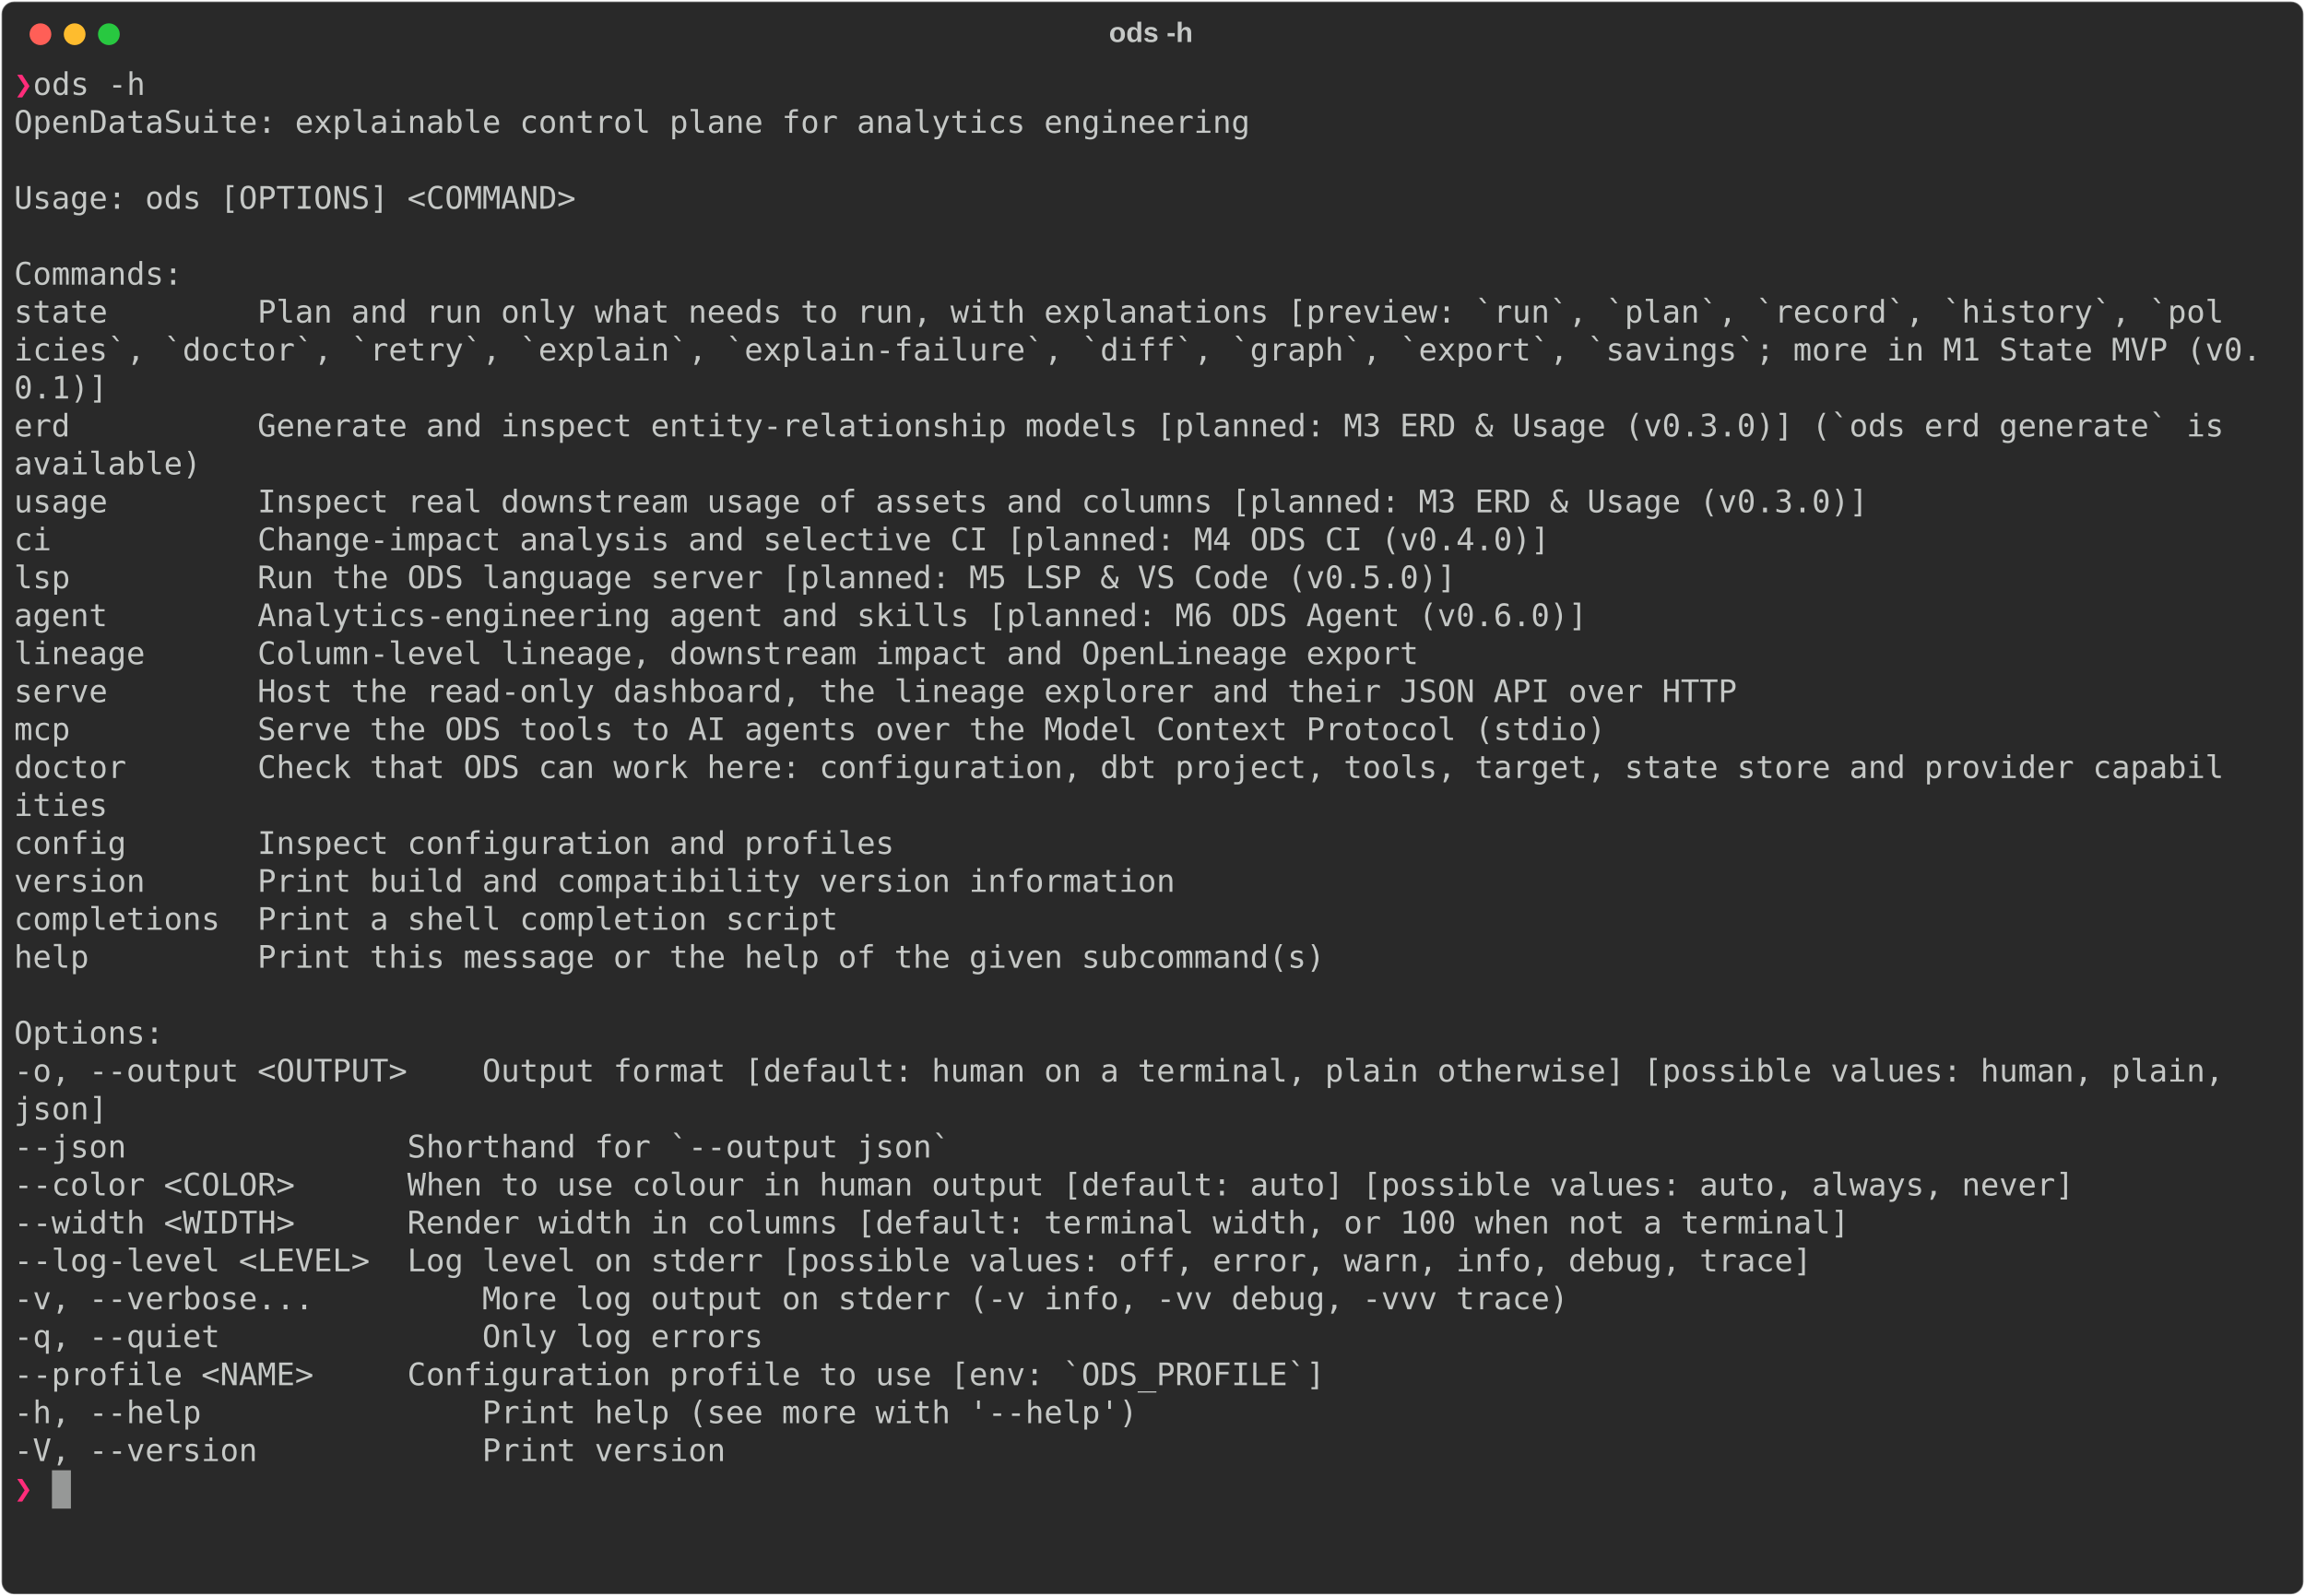
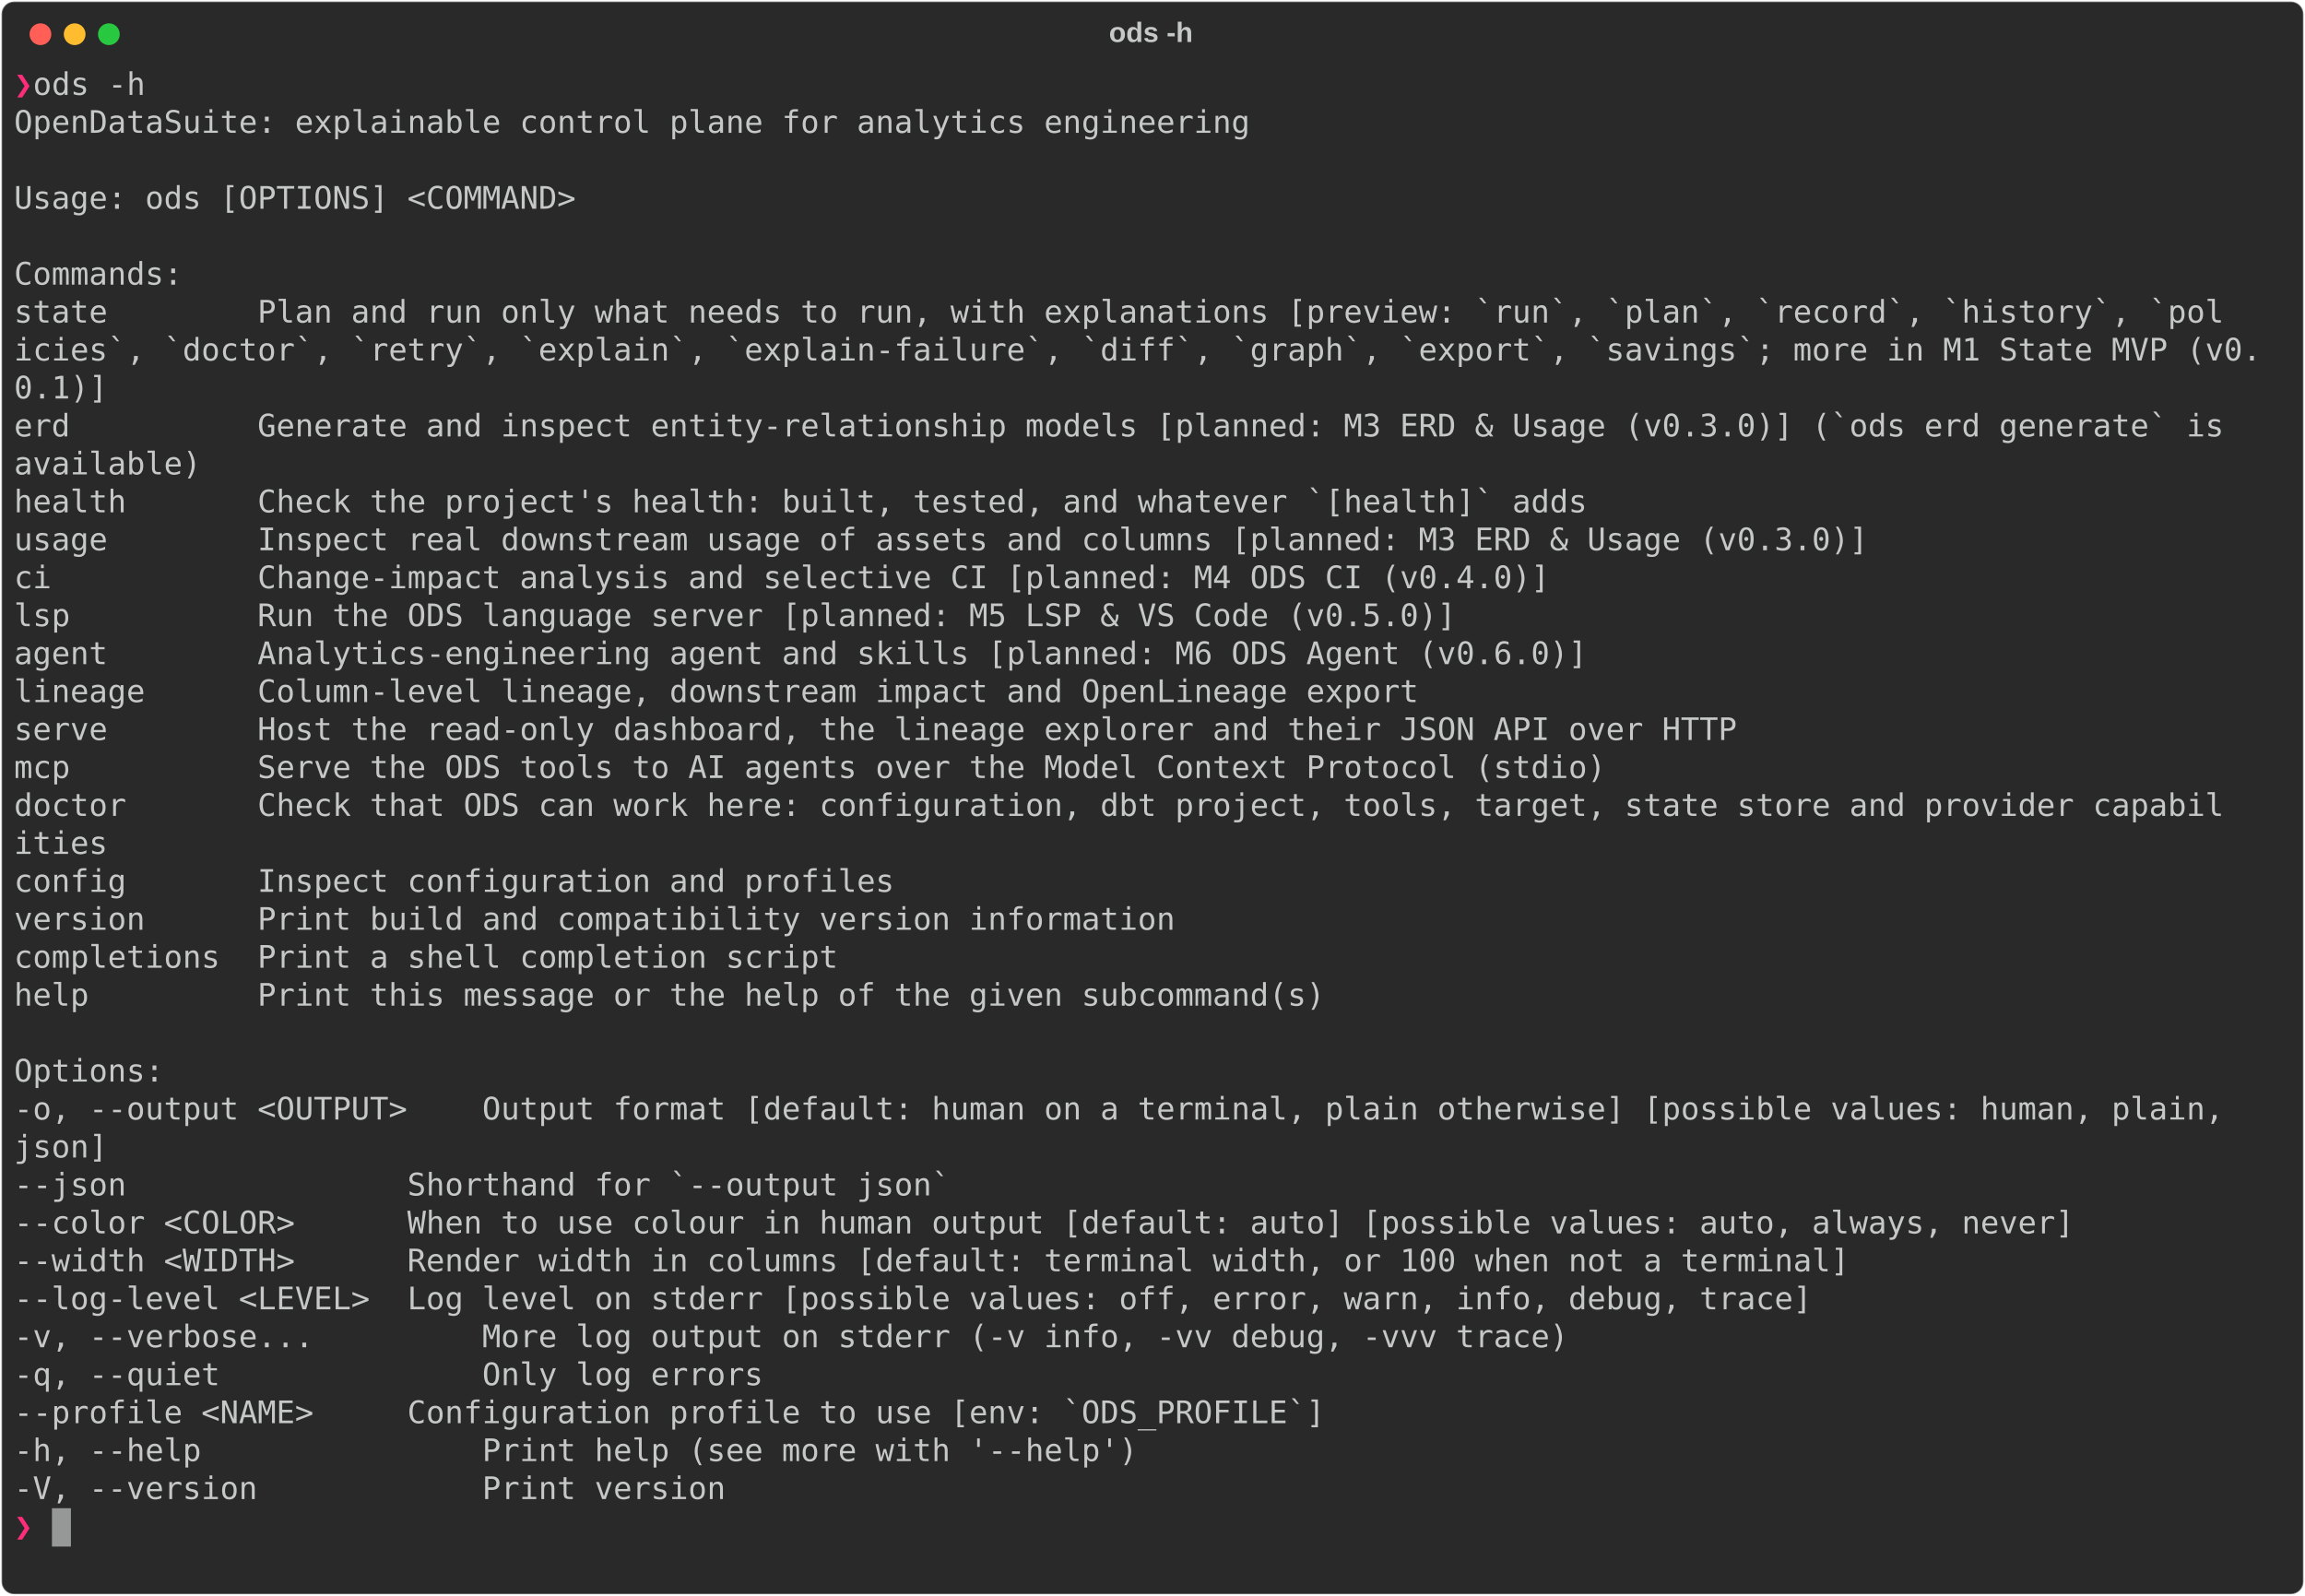
<svg xmlns="http://www.w3.org/2000/svg" class="rich-terminal" viewBox="0 0 1482 1026.0">
  <style>

    @font-face {
        font-family: "Fira Code";
        src: local("FiraCode-Regular"),
                url("https://cdnjs.cloudflare.com/ajax/libs/firacode/6.2.0/woff2/FiraCode-Regular.woff2") format("woff2"),
                url("https://cdnjs.cloudflare.com/ajax/libs/firacode/6.2.0/woff/FiraCode-Regular.woff") format("woff");
        font-style: normal;
        font-weight: 400;
    }
    @font-face {
        font-family: "Fira Code";
        src: local("FiraCode-Bold"),
                url("https://cdnjs.cloudflare.com/ajax/libs/firacode/6.2.0/woff2/FiraCode-Bold.woff2") format("woff2"),
                url("https://cdnjs.cloudflare.com/ajax/libs/firacode/6.2.0/woff/FiraCode-Bold.woff") format("woff");
        font-style: bold;
        font-weight: 700;
    }

    .rich-record-matrix {
        font-family: Fira Code, monospace;
        font-size: 20px;
        line-height: 24.4px;
        font-variant-east-asian: full-width;
    }

    .rich-record-title {
        font-size: 18px;
        font-weight: bold;
        font-family: arial;
    }

    .rich-record-r1 { fill: #ff2c7a;font-weight: bold }
.rich-record-r2 { fill: #c5c8c6 }
    </style>
  <defs>
    <clipPath id="rich-record-clip-terminal">
      <rect x="0" y="0" width="1463.0" height="975.0" />
    </clipPath>
    <clipPath id="rich-record-line-0">
      <rect x="0" y="1.5" width="1464" height="24.65" />
    </clipPath>
    <clipPath id="rich-record-line-1">
      <rect x="0" y="25.9" width="1464" height="24.65" />
    </clipPath>
    <clipPath id="rich-record-line-2">
      <rect x="0" y="50.3" width="1464" height="24.65" />
    </clipPath>
    <clipPath id="rich-record-line-3">
      <rect x="0" y="74.7" width="1464" height="24.65" />
    </clipPath>
    <clipPath id="rich-record-line-4">
      <rect x="0" y="99.1" width="1464" height="24.65" />
    </clipPath>
    <clipPath id="rich-record-line-5">
      <rect x="0" y="123.5" width="1464" height="24.65" />
    </clipPath>
    <clipPath id="rich-record-line-6">
      <rect x="0" y="147.9" width="1464" height="24.65" />
    </clipPath>
    <clipPath id="rich-record-line-7">
      <rect x="0" y="172.3" width="1464" height="24.65" />
    </clipPath>
    <clipPath id="rich-record-line-8">
      <rect x="0" y="196.7" width="1464" height="24.65" />
    </clipPath>
    <clipPath id="rich-record-line-9">
      <rect x="0" y="221.1" width="1464" height="24.65" />
    </clipPath>
    <clipPath id="rich-record-line-10">
      <rect x="0" y="245.5" width="1464" height="24.65" />
    </clipPath>
    <clipPath id="rich-record-line-11">
      <rect x="0" y="269.9" width="1464" height="24.65" />
    </clipPath>
    <clipPath id="rich-record-line-12">
      <rect x="0" y="294.3" width="1464" height="24.65" />
    </clipPath>
    <clipPath id="rich-record-line-13">
      <rect x="0" y="318.7" width="1464" height="24.65" />
    </clipPath>
    <clipPath id="rich-record-line-14">
      <rect x="0" y="343.1" width="1464" height="24.65" />
    </clipPath>
    <clipPath id="rich-record-line-15">
      <rect x="0" y="367.5" width="1464" height="24.65" />
    </clipPath>
    <clipPath id="rich-record-line-16">
      <rect x="0" y="391.9" width="1464" height="24.65" />
    </clipPath>
    <clipPath id="rich-record-line-17">
      <rect x="0" y="416.3" width="1464" height="24.65" />
    </clipPath>
    <clipPath id="rich-record-line-18">
      <rect x="0" y="440.7" width="1464" height="24.65" />
    </clipPath>
    <clipPath id="rich-record-line-19">
      <rect x="0" y="465.1" width="1464" height="24.65" />
    </clipPath>
    <clipPath id="rich-record-line-20">
      <rect x="0" y="489.5" width="1464" height="24.65" />
    </clipPath>
    <clipPath id="rich-record-line-21">
      <rect x="0" y="513.9" width="1464" height="24.65" />
    </clipPath>
    <clipPath id="rich-record-line-22">
      <rect x="0" y="538.3" width="1464" height="24.65" />
    </clipPath>
    <clipPath id="rich-record-line-23">
      <rect x="0" y="562.7" width="1464" height="24.65" />
    </clipPath>
    <clipPath id="rich-record-line-24">
      <rect x="0" y="587.1" width="1464" height="24.65" />
    </clipPath>
    <clipPath id="rich-record-line-25">
      <rect x="0" y="611.5" width="1464" height="24.65" />
    </clipPath>
    <clipPath id="rich-record-line-26">
      <rect x="0" y="635.9" width="1464" height="24.65" />
    </clipPath>
    <clipPath id="rich-record-line-27">
      <rect x="0" y="660.3" width="1464" height="24.65" />
    </clipPath>
    <clipPath id="rich-record-line-28">
      <rect x="0" y="684.7" width="1464" height="24.65" />
    </clipPath>
    <clipPath id="rich-record-line-29">
      <rect x="0" y="709.1" width="1464" height="24.65" />
    </clipPath>
    <clipPath id="rich-record-line-30">
      <rect x="0" y="733.5" width="1464" height="24.65" />
    </clipPath>
    <clipPath id="rich-record-line-31">
      <rect x="0" y="757.9" width="1464" height="24.65" />
    </clipPath>
    <clipPath id="rich-record-line-32">
      <rect x="0" y="782.3" width="1464" height="24.65" />
    </clipPath>
    <clipPath id="rich-record-line-33">
      <rect x="0" y="806.7" width="1464" height="24.65" />
    </clipPath>
    <clipPath id="rich-record-line-34">
      <rect x="0" y="831.1" width="1464" height="24.65" />
    </clipPath>
    <clipPath id="rich-record-line-35">
      <rect x="0" y="855.5" width="1464" height="24.65" />
    </clipPath>
    <clipPath id="rich-record-line-36">
      <rect x="0" y="879.9" width="1464" height="24.65" />
    </clipPath>
    <clipPath id="rich-record-line-37">
      <rect x="0" y="904.3" width="1464" height="24.65" />
    </clipPath>
    <clipPath id="rich-record-line-38">
      <rect x="0" y="928.7" width="1464" height="24.65" />
    </clipPath>
  </defs>
  <rect fill="#292929" stroke="rgba(255,255,255,0.35)" stroke-width="1" x="1" y="1" width="1480" height="1024" rx="8" />
  <text class="rich-record-title" fill="#c5c8c6" text-anchor="middle" x="740" y="27">ods -h</text>
  <g transform="translate(26,22)">
    <circle cx="0" cy="0" r="7" fill="#ff5f57" />
    <circle cx="22" cy="0" r="7" fill="#febc2e" />
    <circle cx="44" cy="0" r="7" fill="#28c840" />
  </g>
  <g transform="translate(9, 41)" clip-path="url(#rich-record-clip-terminal)">
    <g class="rich-record-matrix">
      <text class="rich-record-r1" x="0" y="20" textLength="12.2" clip-path="url(#rich-record-line-0)">❯</text>
      <text class="rich-record-r2" x="12.2" y="20" textLength="1451.8" clip-path="url(#rich-record-line-0)"> ods -h                                                                                                                </text>
      <text class="rich-record-r2" x="1464" y="20" textLength="12.2" clip-path="url(#rich-record-line-0)">
</text>
      <text class="rich-record-r2" x="0" y="44.4" textLength="1464" clip-path="url(#rich-record-line-1)">OpenDataSuite: explainable control plane for analytics engineering                                                      </text>
      <text class="rich-record-r2" x="1464" y="44.4" textLength="12.2" clip-path="url(#rich-record-line-1)">
</text>
      <text class="rich-record-r2" x="1464" y="68.8" textLength="12.2" clip-path="url(#rich-record-line-2)">
</text>
      <text class="rich-record-r2" x="0" y="93.2" textLength="1464" clip-path="url(#rich-record-line-3)">Usage: ods [OPTIONS] &lt;COMMAND&gt;                                                                                          </text>
      <text class="rich-record-r2" x="1464" y="93.2" textLength="12.2" clip-path="url(#rich-record-line-3)">
</text>
      <text class="rich-record-r2" x="1464" y="117.6" textLength="12.2" clip-path="url(#rich-record-line-4)">
</text>
      <text class="rich-record-r2" x="0" y="142" textLength="1464" clip-path="url(#rich-record-line-5)">Commands:                                                                                                               </text>
      <text class="rich-record-r2" x="1464" y="142" textLength="12.2" clip-path="url(#rich-record-line-5)">
</text>
      <text class="rich-record-r2" x="0" y="166.4" textLength="1464" clip-path="url(#rich-record-line-6)">  state        Plan and run only what needs to run, with explanations [preview: `run`, `plan`, `record`, `history`, `pol</text>
      <text class="rich-record-r2" x="1464" y="166.4" textLength="12.2" clip-path="url(#rich-record-line-6)">
</text>
      <text class="rich-record-r2" x="0" y="190.8" textLength="1464" clip-path="url(#rich-record-line-7)">icies`, `doctor`, `retry`, `explain`, `explain-failure`, `diff`, `graph`, `export`, `savings`; more in M1 State MVP (v0.</text>
      <text class="rich-record-r2" x="1464" y="190.8" textLength="12.2" clip-path="url(#rich-record-line-7)">
</text>
      <text class="rich-record-r2" x="0" y="215.2" textLength="1464" clip-path="url(#rich-record-line-8)">0.1)]                                                                                                                   </text>
      <text class="rich-record-r2" x="1464" y="215.2" textLength="12.2" clip-path="url(#rich-record-line-8)">
</text>
      <text class="rich-record-r2" x="0" y="239.6" textLength="1464" clip-path="url(#rich-record-line-9)">  erd          Generate and inspect entity-relationship models [planned: M3 ERD &amp; Usage (v0.3.0)] (`ods erd generate` is</text>
      <text class="rich-record-r2" x="1464" y="239.6" textLength="12.2" clip-path="url(#rich-record-line-9)">
</text>
      <text class="rich-record-r2" x="0" y="264" textLength="1464" clip-path="url(#rich-record-line-10)"> available)                                                                                                             </text>
      <text class="rich-record-r2" x="1464" y="264" textLength="12.2" clip-path="url(#rich-record-line-10)">
</text>
-       <text class="rich-record-r2" x="0" y="288.4" textLength="1464" clip-path="url(#rich-record-line-11)">  usage        Inspect real downstream usage of assets and columns [planned: M3 ERD &amp; Usage (v0.3.0)]                   </text>
+       <text class="rich-record-r2" x="0" y="288.4" textLength="1464" clip-path="url(#rich-record-line-11)">  health       Check the project's health: built, tested, and whatever `[health]` adds                                  </text>
      <text class="rich-record-r2" x="1464" y="288.4" textLength="12.2" clip-path="url(#rich-record-line-11)">
</text>
-       <text class="rich-record-r2" x="0" y="312.8" textLength="1464" clip-path="url(#rich-record-line-12)">  ci           Change-impact analysis and selective CI [planned: M4 ODS CI (v0.4.0)]                                    </text>
+       <text class="rich-record-r2" x="0" y="312.8" textLength="1464" clip-path="url(#rich-record-line-12)">  usage        Inspect real downstream usage of assets and columns [planned: M3 ERD &amp; Usage (v0.3.0)]                   </text>
      <text class="rich-record-r2" x="1464" y="312.8" textLength="12.2" clip-path="url(#rich-record-line-12)">
</text>
-       <text class="rich-record-r2" x="0" y="337.2" textLength="1464" clip-path="url(#rich-record-line-13)">  lsp          Run the ODS language server [planned: M5 LSP &amp; VS Code (v0.5.0)]                                         </text>
+       <text class="rich-record-r2" x="0" y="337.2" textLength="1464" clip-path="url(#rich-record-line-13)">  ci           Change-impact analysis and selective CI [planned: M4 ODS CI (v0.4.0)]                                    </text>
      <text class="rich-record-r2" x="1464" y="337.2" textLength="12.2" clip-path="url(#rich-record-line-13)">
</text>
-       <text class="rich-record-r2" x="0" y="361.6" textLength="1464" clip-path="url(#rich-record-line-14)">  agent        Analytics-engineering agent and skills [planned: M6 ODS Agent (v0.6.0)]                                  </text>
+       <text class="rich-record-r2" x="0" y="361.6" textLength="1464" clip-path="url(#rich-record-line-14)">  lsp          Run the ODS language server [planned: M5 LSP &amp; VS Code (v0.5.0)]                                         </text>
      <text class="rich-record-r2" x="1464" y="361.6" textLength="12.2" clip-path="url(#rich-record-line-14)">
</text>
-       <text class="rich-record-r2" x="0" y="386" textLength="1464" clip-path="url(#rich-record-line-15)">  lineage      Column-level lineage, downstream impact and OpenLineage export                                           </text>
+       <text class="rich-record-r2" x="0" y="386" textLength="1464" clip-path="url(#rich-record-line-15)">  agent        Analytics-engineering agent and skills [planned: M6 ODS Agent (v0.6.0)]                                  </text>
      <text class="rich-record-r2" x="1464" y="386" textLength="12.2" clip-path="url(#rich-record-line-15)">
</text>
-       <text class="rich-record-r2" x="0" y="410.4" textLength="1464" clip-path="url(#rich-record-line-16)">  serve        Host the read-only dashboard, the lineage explorer and their JSON API over HTTP                          </text>
+       <text class="rich-record-r2" x="0" y="410.4" textLength="1464" clip-path="url(#rich-record-line-16)">  lineage      Column-level lineage, downstream impact and OpenLineage export                                           </text>
      <text class="rich-record-r2" x="1464" y="410.4" textLength="12.2" clip-path="url(#rich-record-line-16)">
</text>
-       <text class="rich-record-r2" x="0" y="434.8" textLength="1464" clip-path="url(#rich-record-line-17)">  mcp          Serve the ODS tools to AI agents over the Model Context Protocol (stdio)                                 </text>
+       <text class="rich-record-r2" x="0" y="434.8" textLength="1464" clip-path="url(#rich-record-line-17)">  serve        Host the read-only dashboard, the lineage explorer and their JSON API over HTTP                          </text>
      <text class="rich-record-r2" x="1464" y="434.8" textLength="12.2" clip-path="url(#rich-record-line-17)">
</text>
-       <text class="rich-record-r2" x="0" y="459.2" textLength="1464" clip-path="url(#rich-record-line-18)">  doctor       Check that ODS can work here: configuration, dbt project, tools, target, state store and provider capabil</text>
+       <text class="rich-record-r2" x="0" y="459.2" textLength="1464" clip-path="url(#rich-record-line-18)">  mcp          Serve the ODS tools to AI agents over the Model Context Protocol (stdio)                                 </text>
      <text class="rich-record-r2" x="1464" y="459.2" textLength="12.2" clip-path="url(#rich-record-line-18)">
</text>
-       <text class="rich-record-r2" x="0" y="483.6" textLength="1464" clip-path="url(#rich-record-line-19)">ities                                                                                                                   </text>
+       <text class="rich-record-r2" x="0" y="483.6" textLength="1464" clip-path="url(#rich-record-line-19)">  doctor       Check that ODS can work here: configuration, dbt project, tools, target, state store and provider capabil</text>
      <text class="rich-record-r2" x="1464" y="483.6" textLength="12.2" clip-path="url(#rich-record-line-19)">
</text>
-       <text class="rich-record-r2" x="0" y="508" textLength="1464" clip-path="url(#rich-record-line-20)">  config       Inspect configuration and profiles                                                                       </text>
+       <text class="rich-record-r2" x="0" y="508" textLength="1464" clip-path="url(#rich-record-line-20)">ities                                                                                                                   </text>
      <text class="rich-record-r2" x="1464" y="508" textLength="12.2" clip-path="url(#rich-record-line-20)">
</text>
-       <text class="rich-record-r2" x="0" y="532.4" textLength="1464" clip-path="url(#rich-record-line-21)">  version      Print build and compatibility version information                                                        </text>
+       <text class="rich-record-r2" x="0" y="532.4" textLength="1464" clip-path="url(#rich-record-line-21)">  config       Inspect configuration and profiles                                                                       </text>
      <text class="rich-record-r2" x="1464" y="532.4" textLength="12.2" clip-path="url(#rich-record-line-21)">
</text>
-       <text class="rich-record-r2" x="0" y="556.8" textLength="1464" clip-path="url(#rich-record-line-22)">  completions  Print a shell completion script                                                                          </text>
+       <text class="rich-record-r2" x="0" y="556.8" textLength="1464" clip-path="url(#rich-record-line-22)">  version      Print build and compatibility version information                                                        </text>
      <text class="rich-record-r2" x="1464" y="556.8" textLength="12.2" clip-path="url(#rich-record-line-22)">
</text>
-       <text class="rich-record-r2" x="0" y="581.2" textLength="1464" clip-path="url(#rich-record-line-23)">  help         Print this message or the help of the given subcommand(s)                                                </text>
+       <text class="rich-record-r2" x="0" y="581.2" textLength="1464" clip-path="url(#rich-record-line-23)">  completions  Print a shell completion script                                                                          </text>
      <text class="rich-record-r2" x="1464" y="581.2" textLength="12.2" clip-path="url(#rich-record-line-23)">
</text>
+       <text class="rich-record-r2" x="0" y="605.6" textLength="1464" clip-path="url(#rich-record-line-24)">  help         Print this message or the help of the given subcommand(s)                                                </text>
      <text class="rich-record-r2" x="1464" y="605.6" textLength="12.2" clip-path="url(#rich-record-line-24)">
</text>
-       <text class="rich-record-r2" x="0" y="630" textLength="1464" clip-path="url(#rich-record-line-25)">Options:                                                                                                                </text>
      <text class="rich-record-r2" x="1464" y="630" textLength="12.2" clip-path="url(#rich-record-line-25)">
</text>
-       <text class="rich-record-r2" x="0" y="654.4" textLength="1464" clip-path="url(#rich-record-line-26)">  -o, --output &lt;OUTPUT&gt;    Output format [default: human on a terminal, plain otherwise] [possible values: human, plain,</text>
+       <text class="rich-record-r2" x="0" y="654.4" textLength="1464" clip-path="url(#rich-record-line-26)">Options:                                                                                                                </text>
      <text class="rich-record-r2" x="1464" y="654.4" textLength="12.2" clip-path="url(#rich-record-line-26)">
</text>
-       <text class="rich-record-r2" x="0" y="678.8" textLength="1464" clip-path="url(#rich-record-line-27)"> json]                                                                                                                  </text>
+       <text class="rich-record-r2" x="0" y="678.8" textLength="1464" clip-path="url(#rich-record-line-27)">  -o, --output &lt;OUTPUT&gt;    Output format [default: human on a terminal, plain otherwise] [possible values: human, plain,</text>
      <text class="rich-record-r2" x="1464" y="678.8" textLength="12.2" clip-path="url(#rich-record-line-27)">
</text>
-       <text class="rich-record-r2" x="0" y="703.2" textLength="1464" clip-path="url(#rich-record-line-28)">      --json               Shorthand for `--output json`                                                                </text>
+       <text class="rich-record-r2" x="0" y="703.2" textLength="1464" clip-path="url(#rich-record-line-28)"> json]                                                                                                                  </text>
      <text class="rich-record-r2" x="1464" y="703.2" textLength="12.2" clip-path="url(#rich-record-line-28)">
</text>
-       <text class="rich-record-r2" x="0" y="727.6" textLength="1464" clip-path="url(#rich-record-line-29)">      --color &lt;COLOR&gt;      When to use colour in human output [default: auto] [possible values: auto, always, never]    </text>
+       <text class="rich-record-r2" x="0" y="727.6" textLength="1464" clip-path="url(#rich-record-line-29)">      --json               Shorthand for `--output json`                                                                </text>
      <text class="rich-record-r2" x="1464" y="727.6" textLength="12.2" clip-path="url(#rich-record-line-29)">
</text>
-       <text class="rich-record-r2" x="0" y="752" textLength="1464" clip-path="url(#rich-record-line-30)">      --width &lt;WIDTH&gt;      Render width in columns [default: terminal width, or 100 when not a terminal]                </text>
+       <text class="rich-record-r2" x="0" y="752" textLength="1464" clip-path="url(#rich-record-line-30)">      --color &lt;COLOR&gt;      When to use colour in human output [default: auto] [possible values: auto, always, never]    </text>
      <text class="rich-record-r2" x="1464" y="752" textLength="12.2" clip-path="url(#rich-record-line-30)">
</text>
-       <text class="rich-record-r2" x="0" y="776.4" textLength="1464" clip-path="url(#rich-record-line-31)">      --log-level &lt;LEVEL&gt;  Log level on stderr [possible values: off, error, warn, info, debug, trace]                  </text>
+       <text class="rich-record-r2" x="0" y="776.4" textLength="1464" clip-path="url(#rich-record-line-31)">      --width &lt;WIDTH&gt;      Render width in columns [default: terminal width, or 100 when not a terminal]                </text>
      <text class="rich-record-r2" x="1464" y="776.4" textLength="12.2" clip-path="url(#rich-record-line-31)">
</text>
-       <text class="rich-record-r2" x="0" y="800.8" textLength="1464" clip-path="url(#rich-record-line-32)">  -v, --verbose...         More log output on stderr (-v info, -vv debug, -vvv trace)                                   </text>
+       <text class="rich-record-r2" x="0" y="800.8" textLength="1464" clip-path="url(#rich-record-line-32)">      --log-level &lt;LEVEL&gt;  Log level on stderr [possible values: off, error, warn, info, debug, trace]                  </text>
      <text class="rich-record-r2" x="1464" y="800.8" textLength="12.2" clip-path="url(#rich-record-line-32)">
</text>
-       <text class="rich-record-r2" x="0" y="825.2" textLength="1464" clip-path="url(#rich-record-line-33)">  -q, --quiet              Only log errors                                                                              </text>
+       <text class="rich-record-r2" x="0" y="825.2" textLength="1464" clip-path="url(#rich-record-line-33)">  -v, --verbose...         More log output on stderr (-v info, -vv debug, -vvv trace)                                   </text>
      <text class="rich-record-r2" x="1464" y="825.2" textLength="12.2" clip-path="url(#rich-record-line-33)">
</text>
-       <text class="rich-record-r2" x="0" y="849.6" textLength="1464" clip-path="url(#rich-record-line-34)">      --profile &lt;NAME&gt;     Configuration profile to use [env: `ODS_PROFILE`]                                            </text>
+       <text class="rich-record-r2" x="0" y="849.6" textLength="1464" clip-path="url(#rich-record-line-34)">  -q, --quiet              Only log errors                                                                              </text>
      <text class="rich-record-r2" x="1464" y="849.6" textLength="12.2" clip-path="url(#rich-record-line-34)">
</text>
-       <text class="rich-record-r2" x="0" y="874" textLength="1464" clip-path="url(#rich-record-line-35)">  -h, --help               Print help (see more with '--help')                                                          </text>
+       <text class="rich-record-r2" x="0" y="874" textLength="1464" clip-path="url(#rich-record-line-35)">      --profile &lt;NAME&gt;     Configuration profile to use [env: `ODS_PROFILE`]                                            </text>
      <text class="rich-record-r2" x="1464" y="874" textLength="12.2" clip-path="url(#rich-record-line-35)">
</text>
-       <text class="rich-record-r2" x="0" y="898.4" textLength="1464" clip-path="url(#rich-record-line-36)">  -V, --version            Print version                                                                                </text>
+       <text class="rich-record-r2" x="0" y="898.4" textLength="1464" clip-path="url(#rich-record-line-36)">  -h, --help               Print help (see more with '--help')                                                          </text>
      <text class="rich-record-r2" x="1464" y="898.4" textLength="12.2" clip-path="url(#rich-record-line-36)">
</text>
-       <text class="rich-record-r1" x="0" y="922.8" textLength="12.2" clip-path="url(#rich-record-line-37)">❯</text>
+       <text class="rich-record-r2" x="0" y="922.8" textLength="1464" clip-path="url(#rich-record-line-37)">  -V, --version            Print version                                                                                </text>
      <text class="rich-record-r2" x="1464" y="922.8" textLength="12.2" clip-path="url(#rich-record-line-37)">
</text>
+       <text class="rich-record-r1" x="0" y="947.2" textLength="12.2" clip-path="url(#rich-record-line-38)">❯</text>
      <text class="rich-record-r2" x="1464" y="947.2" textLength="12.2" clip-path="url(#rich-record-line-38)">
</text>
-       <rect x="24.4" y="904.3" width="12.2" height="24.65" fill="#c5c8c6" opacity="0.7" />
+       <rect x="24.4" y="928.7" width="12.2" height="24.65" fill="#c5c8c6" opacity="0.7" />
    </g>
  </g>
</svg>
